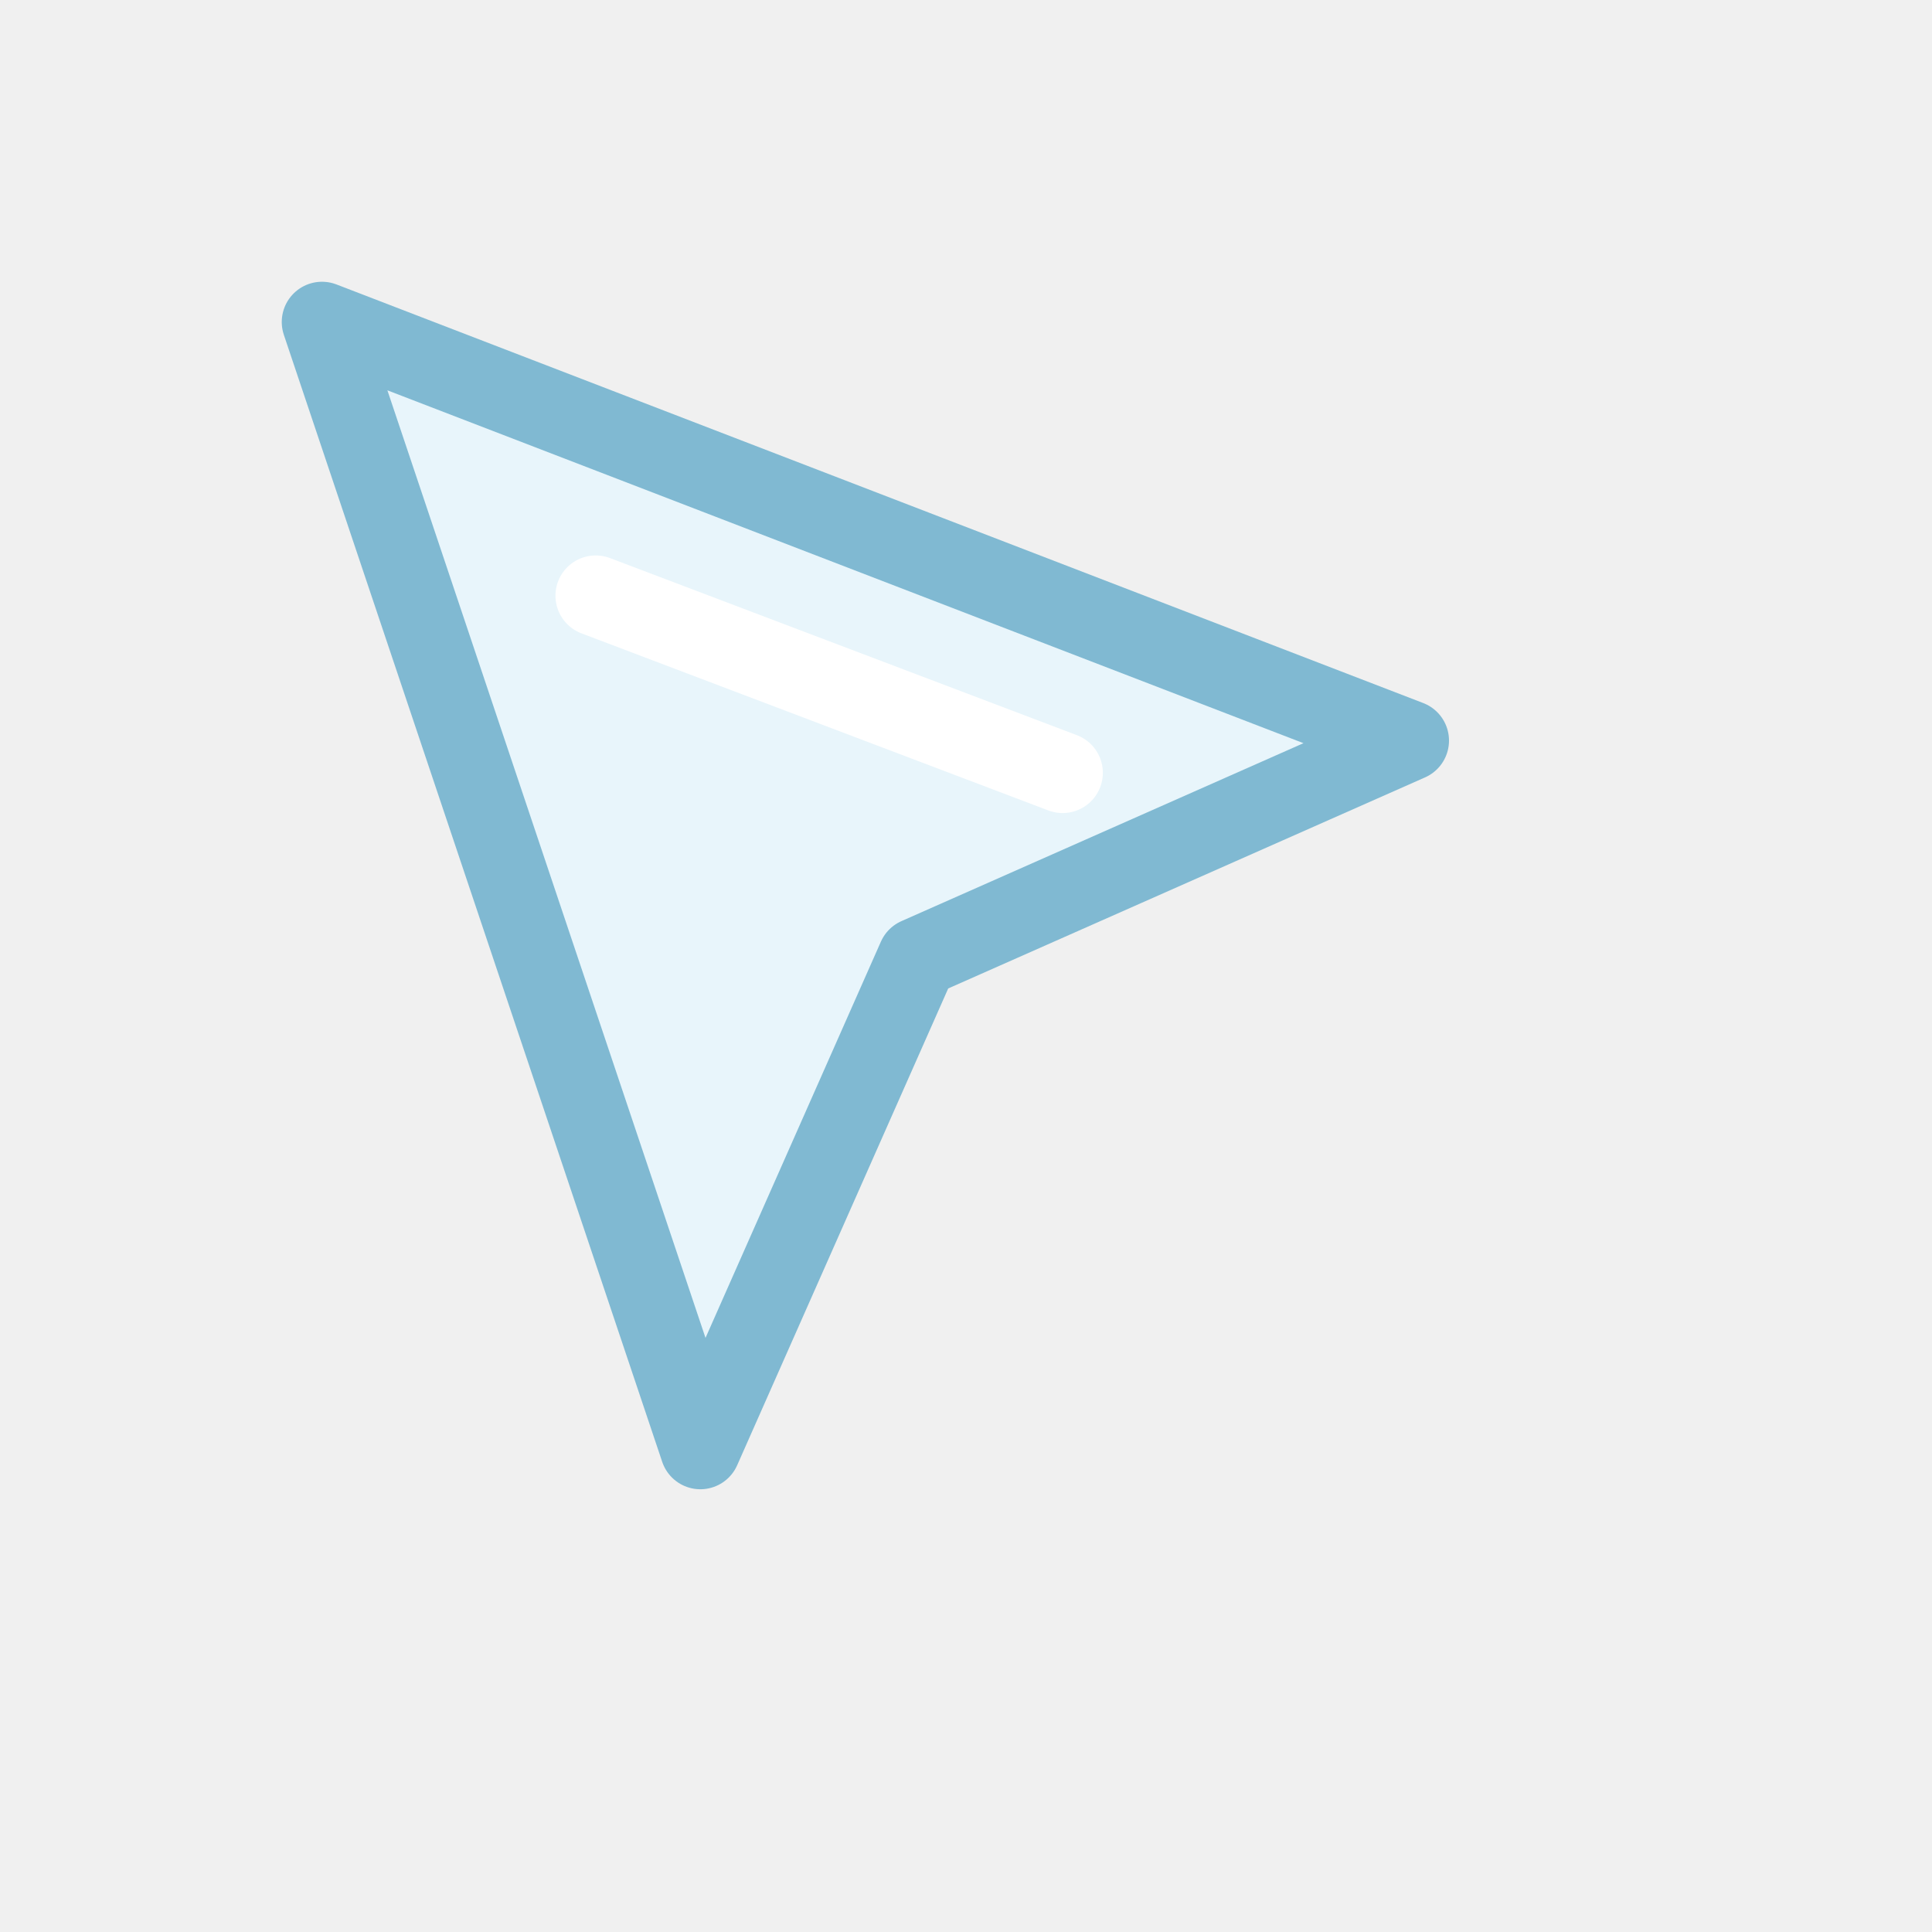
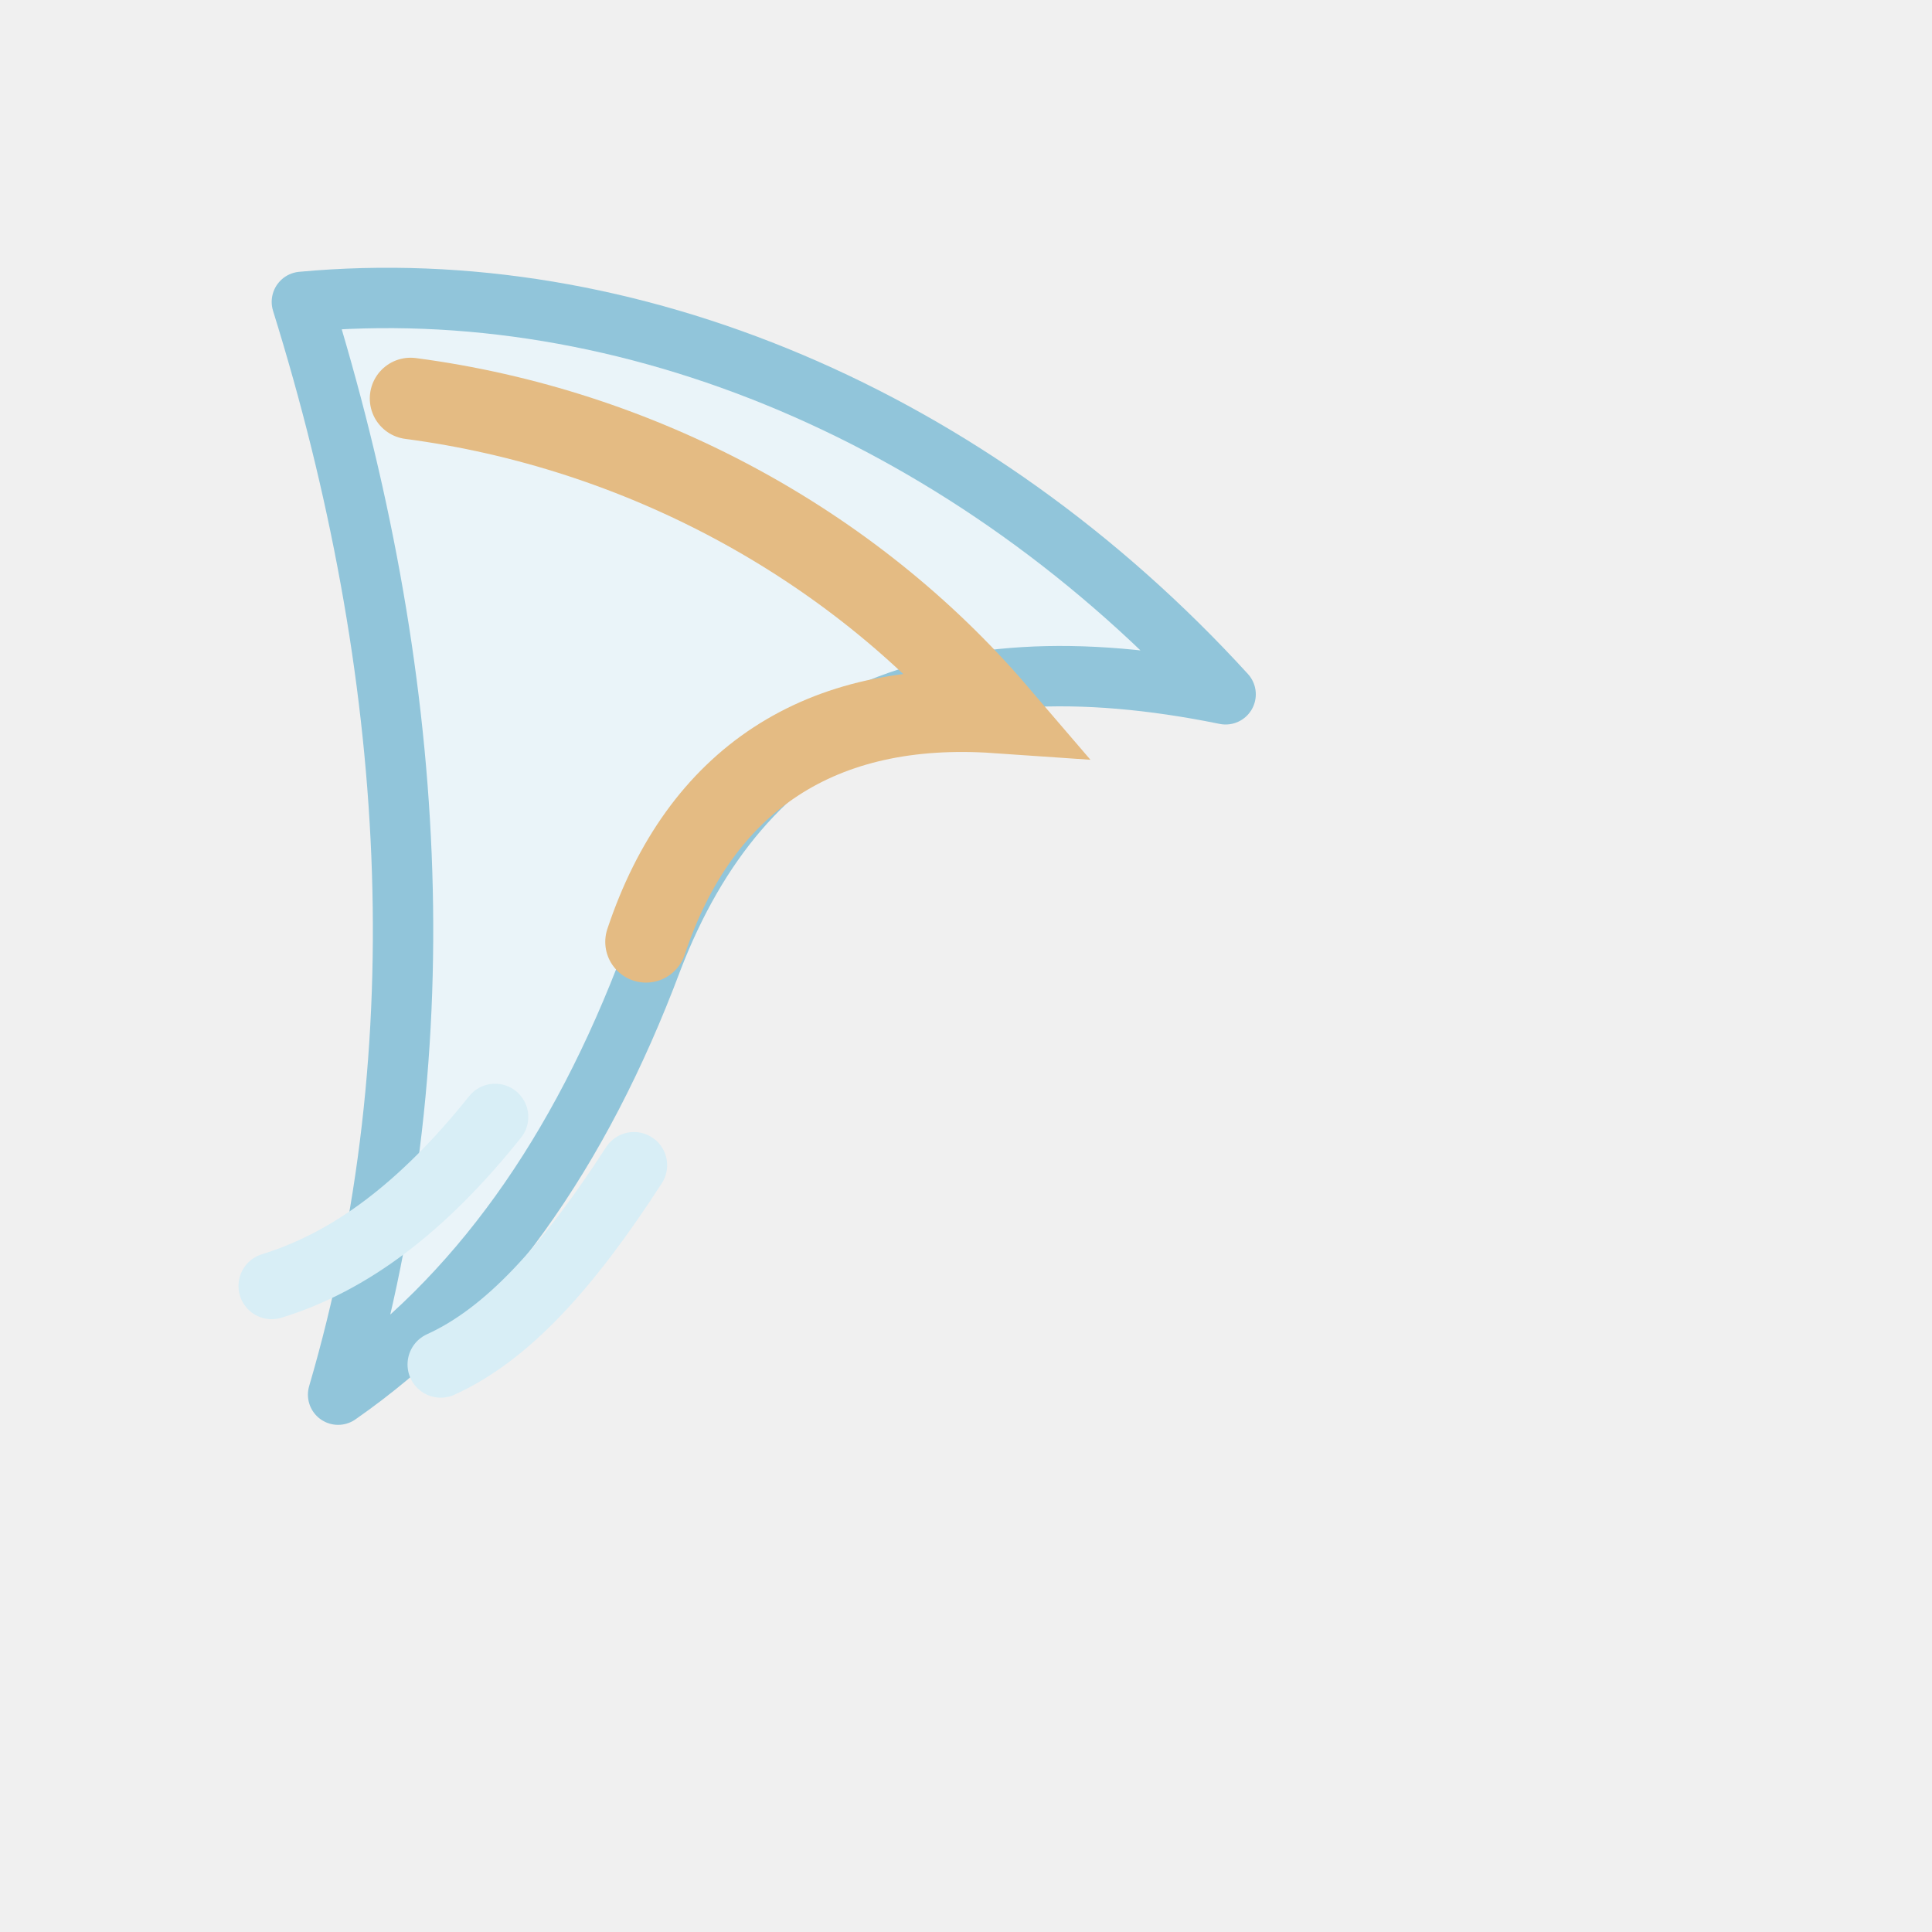
- <svg xmlns="http://www.w3.org/2000/svg" width="24" height="24" viewBox="0 0 24 24">
-   <path fill="#e8f5fb" stroke="#80b9d2" stroke-linejoin="round" d="M4 4l13.5 5.2-6.1 2.7-2.7 6.1z" />
-   <path fill="none" stroke="#fff" stroke-linecap="round" d="M7.4 7.4l5.8 2.2" />
+ <svg xmlns="http://www.w3.org/2000/svg" width="32" height="32" viewBox="0 0 32 32" data-hotspot="5 5">
+   <path fill="#e8f5fb" fill-opacity=".78" stroke="#91c5da" stroke-linejoin="round" d="M5 5c5.4-.5 11.1 1.9 15.3 6.5-4.9-1-8 .5-9.5 4.4-1.2 3.2-2.9 5.6-5.2 7.2C7.3 17.3 6.9 11.1 5 5Z" />
+   <path fill="none" stroke="#e4bb83" stroke-width="1.35" stroke-linecap="round" d="M6.8 6.6c3.8.5 7.3 2.4 9.7 5.2-2.9-.2-4.9 1.1-5.8 3.8" />
+   <path fill="none" stroke="#d8eef6" stroke-width="1.1" stroke-linecap="round" d="M8.2 18.5c-1.2 1.5-2.4 2.4-3.7 2.8M10.5 19.3c-1.1 1.7-2.1 2.8-3.2 3.3" />
</svg>
